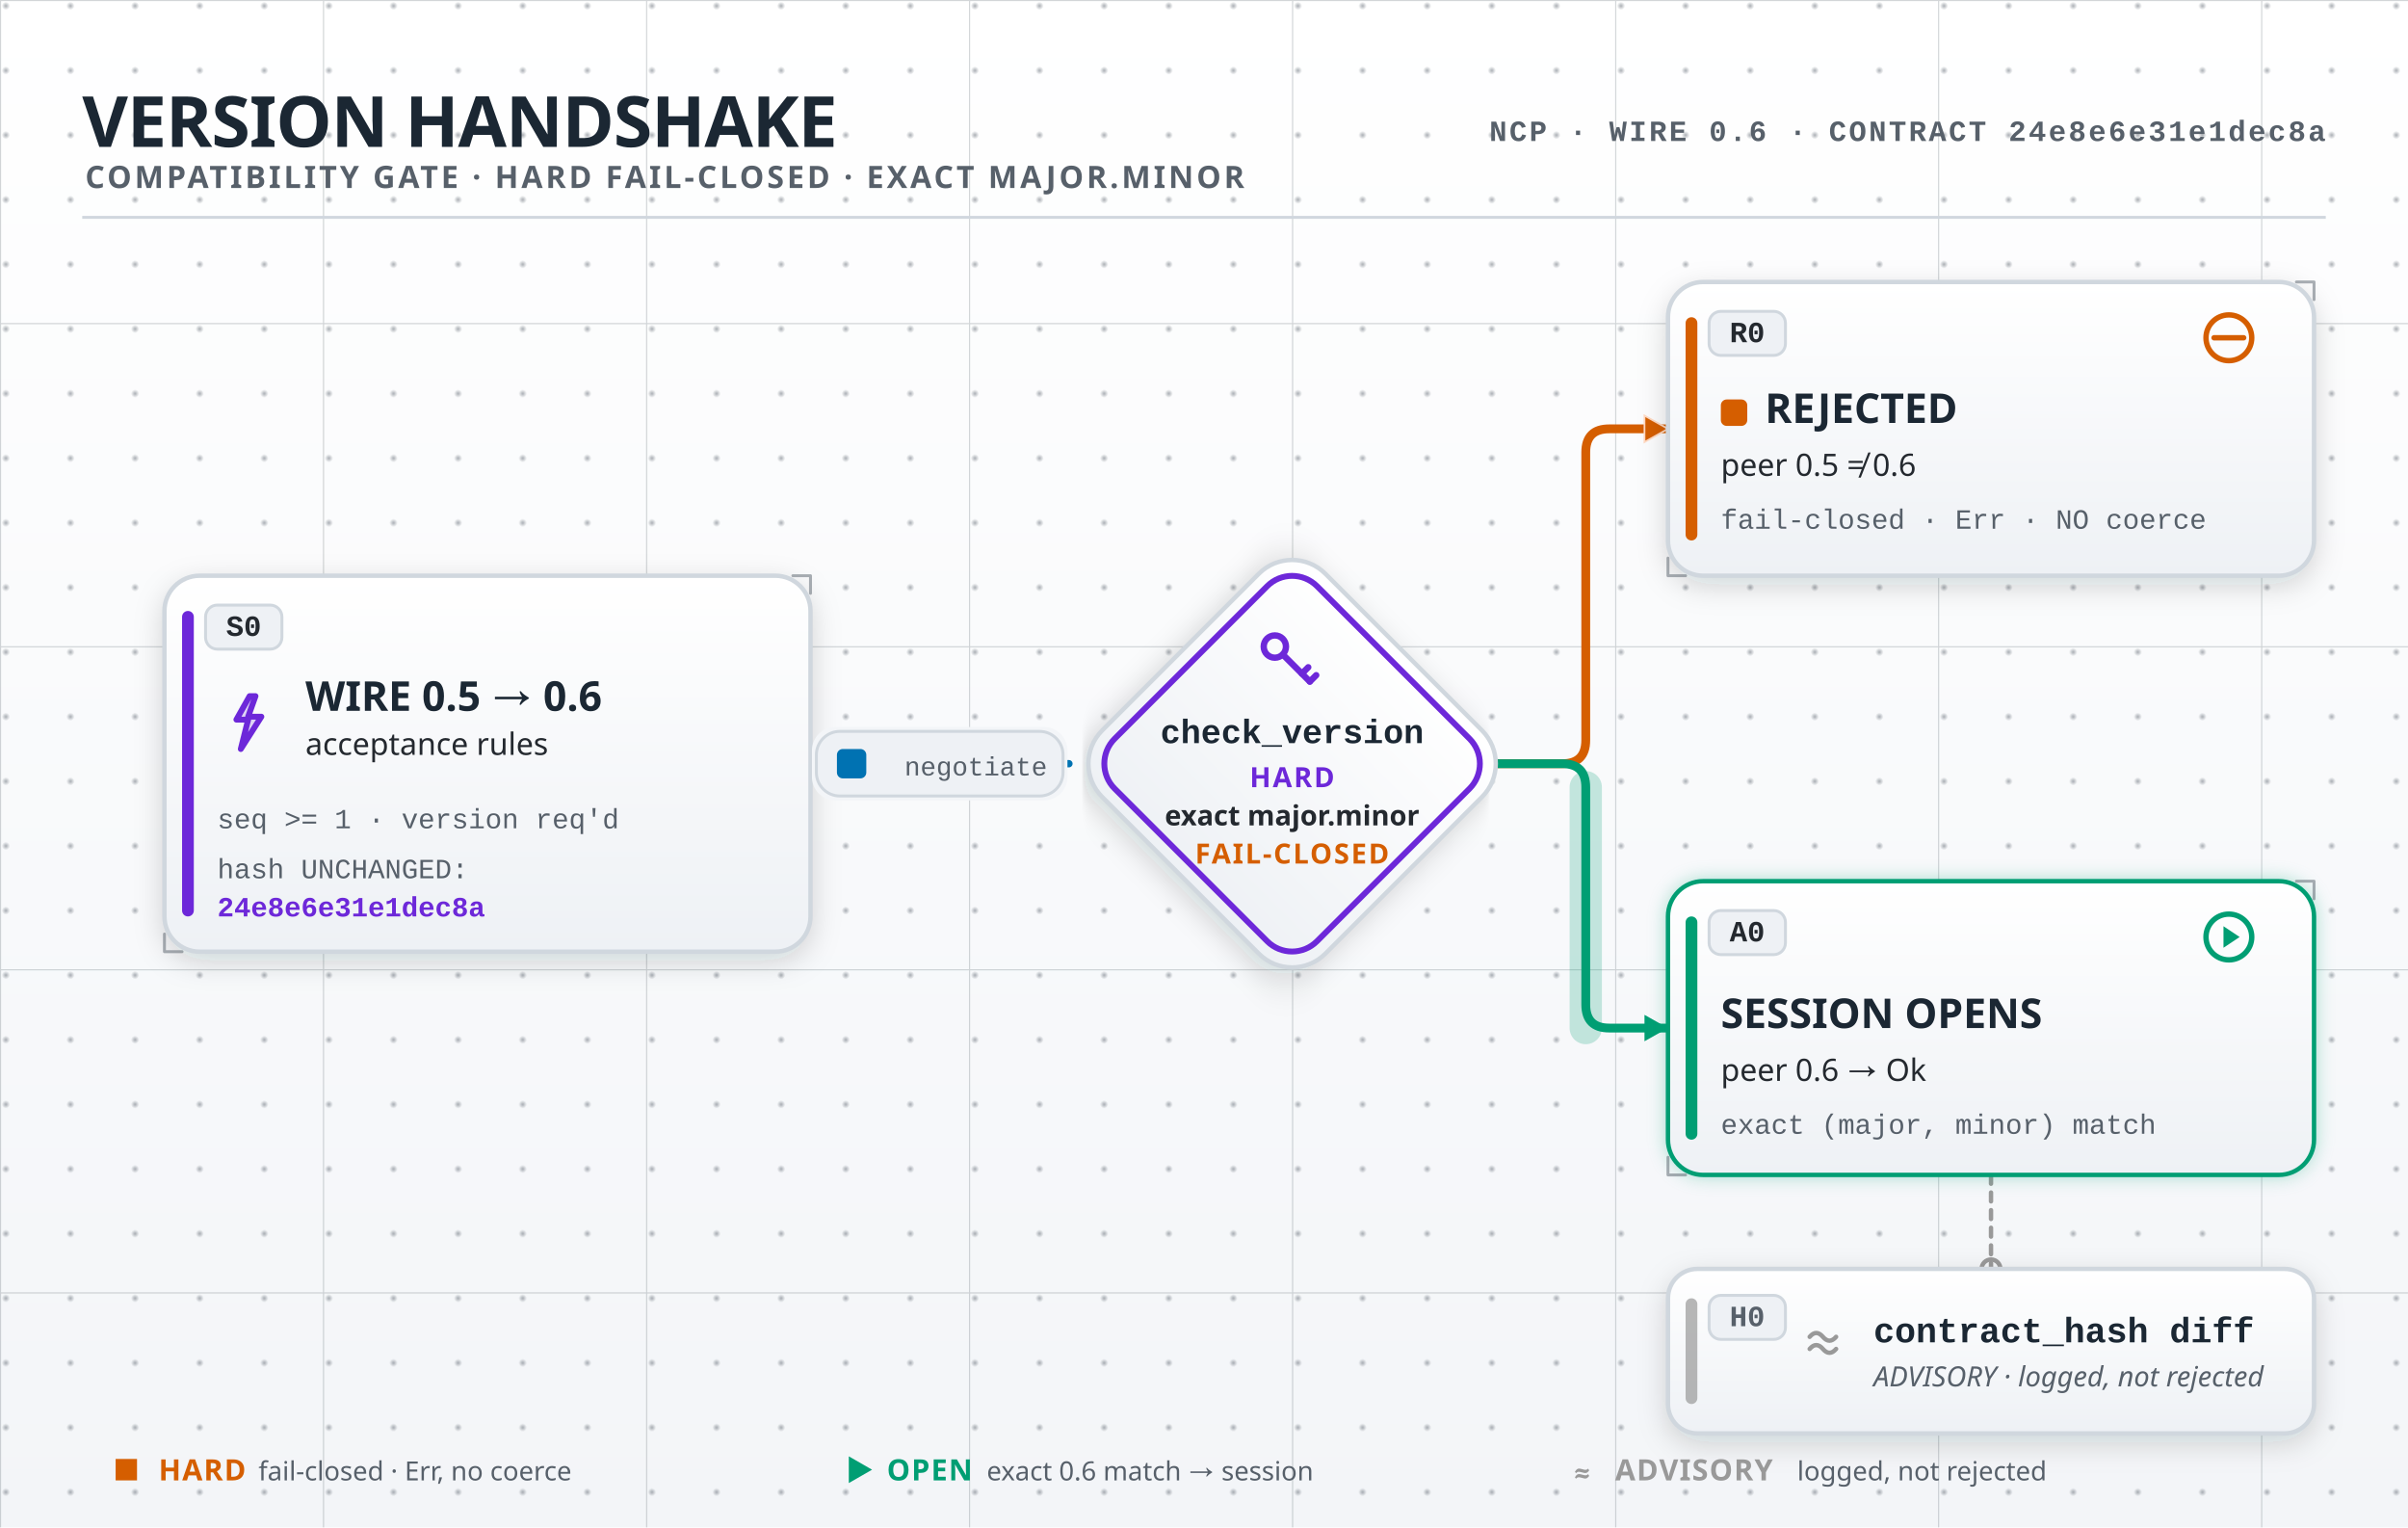
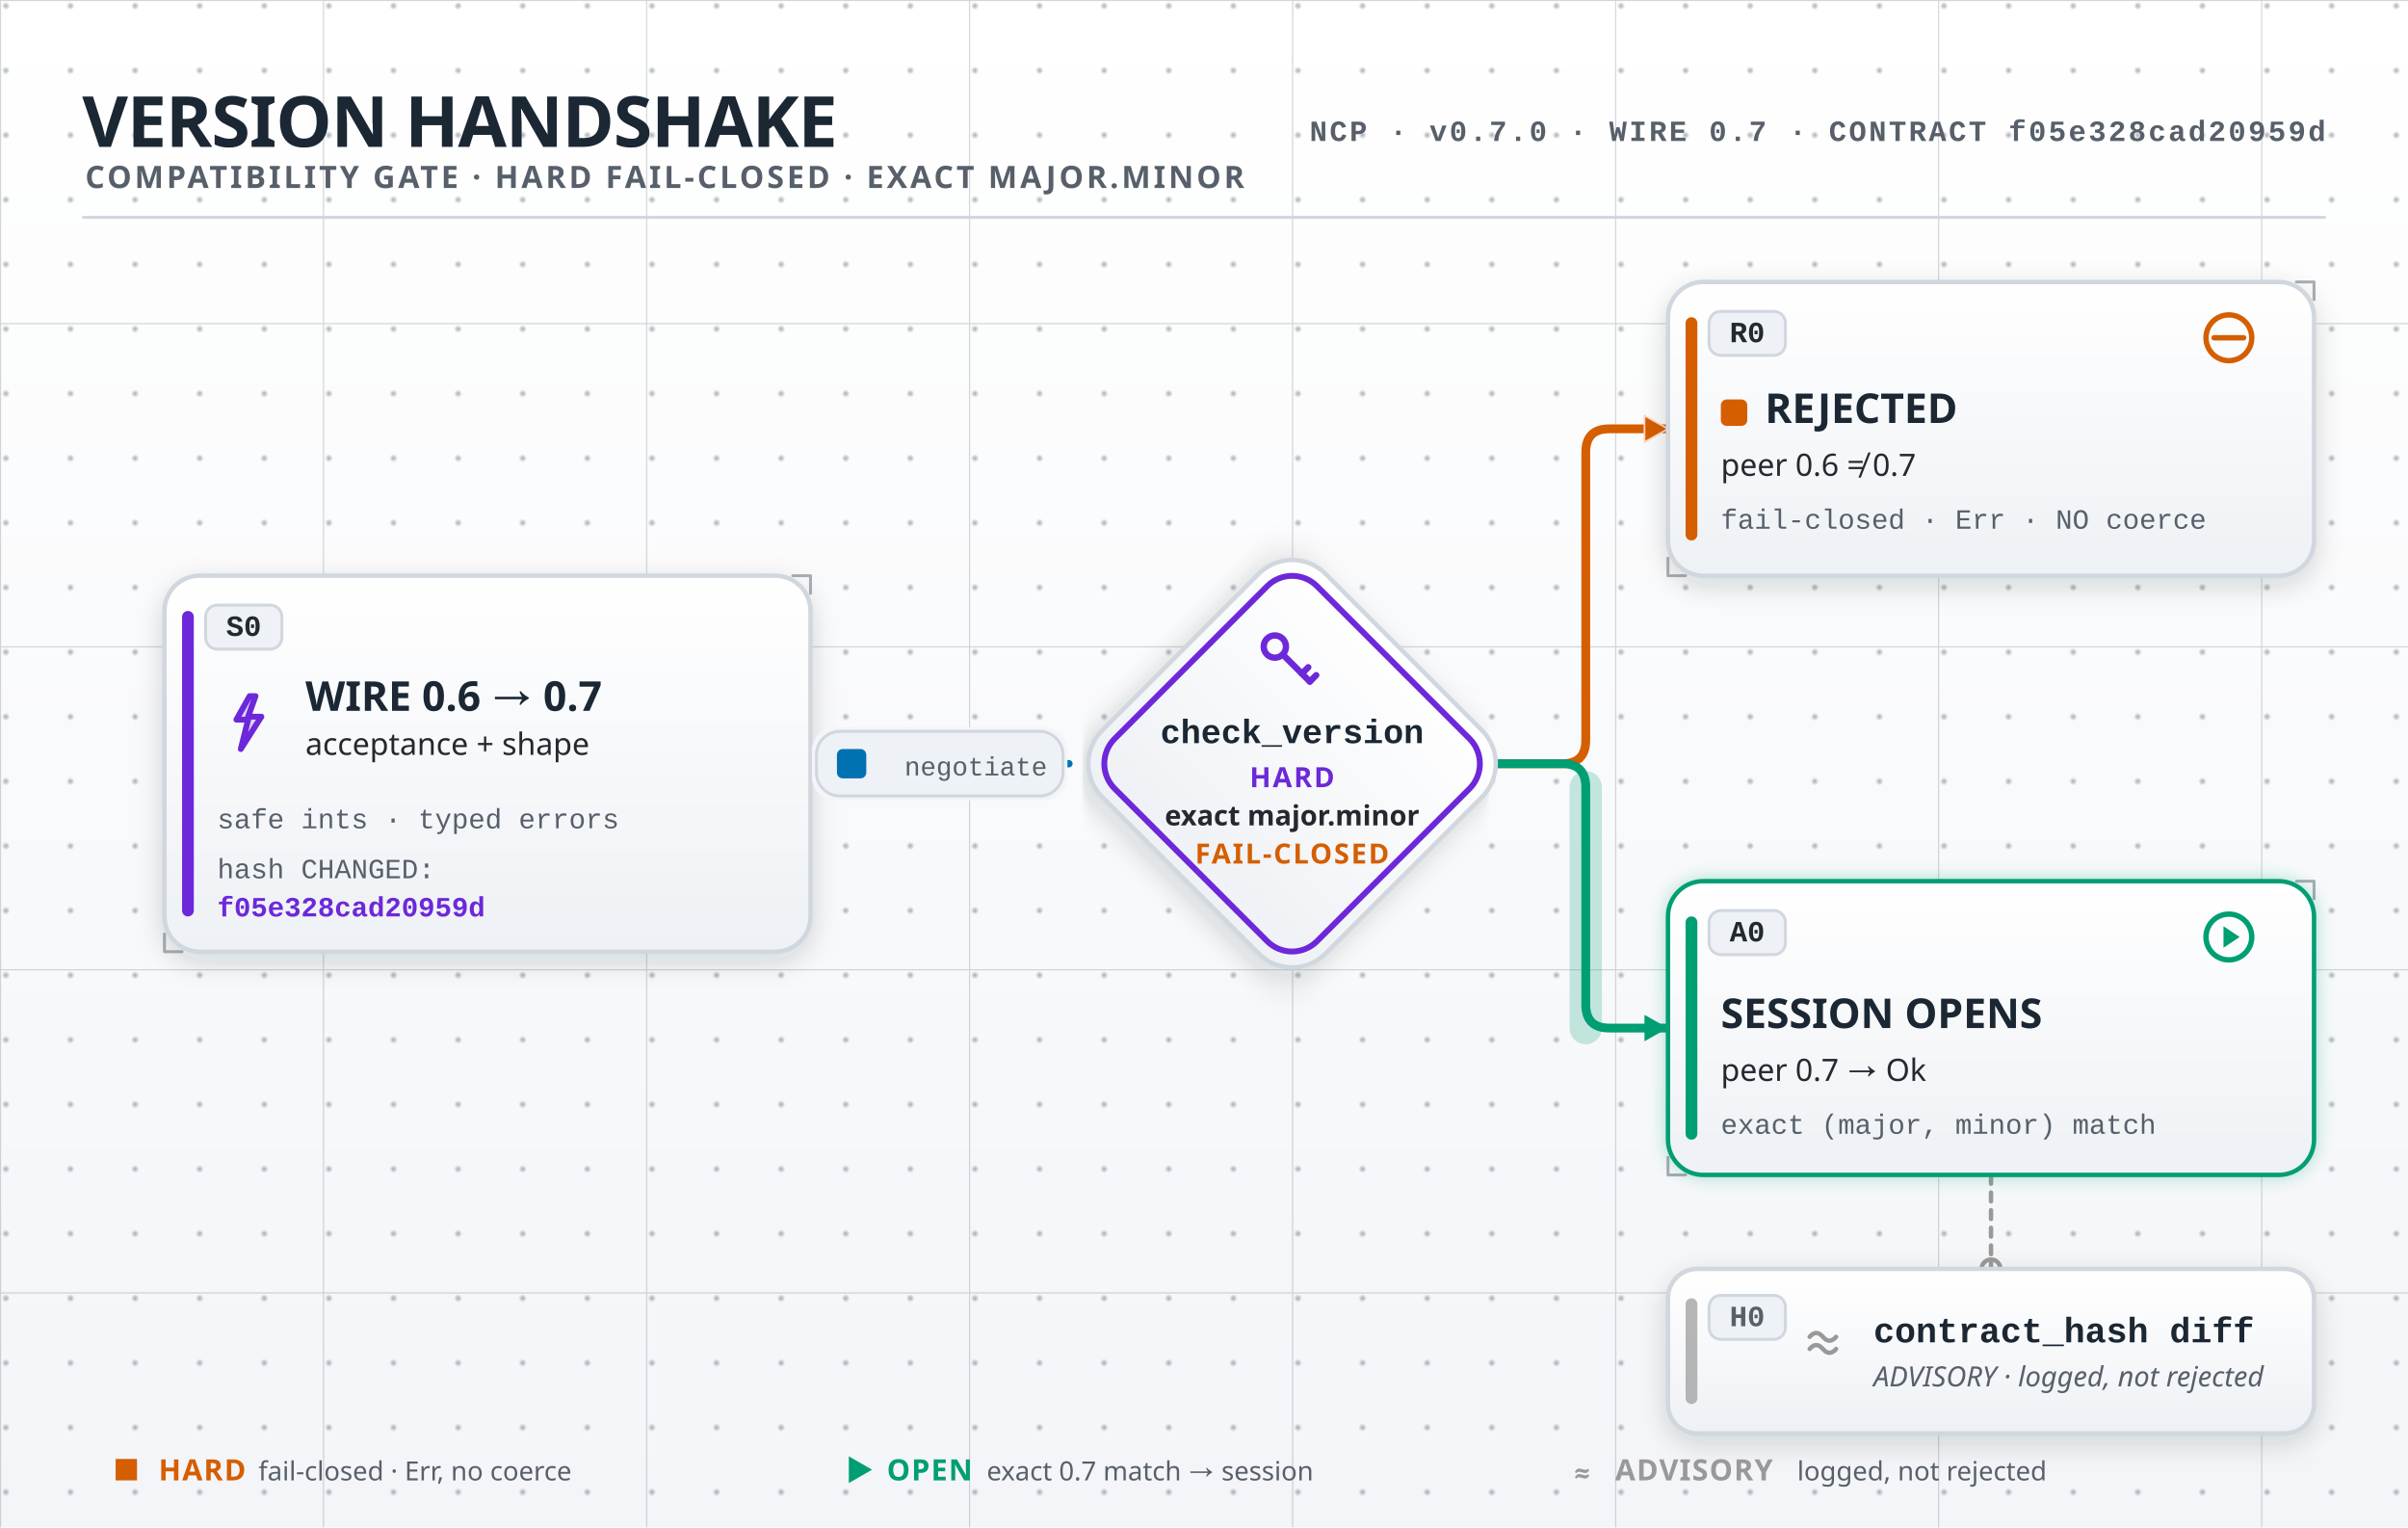
<svg xmlns="http://www.w3.org/2000/svg" width="820" height="520" viewBox="0 0 820 520" font-family="-apple-system, BlinkMacSystemFont, 'Segoe UI', 'Noto Sans', Helvetica, Arial, sans-serif" role="img">
  <defs>
    <linearGradient id="pageBg" x1="0" y1="0" x2="0" y2="1">
      <stop offset="0" stop-color="#ffffff" />
      <stop offset="1" stop-color="#f3f5f8" />
    </linearGradient>
    <linearGradient id="surface" x1="0" y1="0" x2="0" y2="1">
      <stop offset="0" stop-color="#ffffff" />
      <stop offset="1" stop-color="#eef1f5" />
    </linearGradient>
    <linearGradient id="busAction" x1="0" y1="0" x2="1" y2="0">
      <stop offset="0" stop-color="#D55E00" stop-opacity="1" />
      <stop offset="0.5" stop-color="#D55E00" stop-opacity="1" />
      <stop offset="1" stop-color="#b94f00" stop-opacity="1" />
    </linearGradient>
    <linearGradient id="contractHero" x1="0" y1="0" x2="1" y2="1">
      <stop offset="0" stop-color="#6D28D9" />
      <stop offset="1" stop-color="#5b21b6" />
    </linearGradient>
    <radialGradient id="gridDot" cx="0.5" cy="0.5" r="0.5">
      <stop offset="0" stop-color="#57606a" stop-opacity="0.5" />
      <stop offset="1" stop-color="#57606a" stop-opacity="0" />
    </radialGradient>
    <pattern id="grid" width="22" height="22" patternUnits="userSpaceOnUse">
      <circle cx="2" cy="2" r="1.4" fill="url(#gridDot)" />
    </pattern>
    <pattern id="gridMajor" width="110" height="110" patternUnits="userSpaceOnUse">
      <path d="M110 0H0V110" fill="none" stroke="#57606a" stroke-width="0.75" stroke-opacity="0.26" />
    </pattern>
    <filter id="soft" x="-40%" y="-40%" width="180%" height="180%" color-interpolation-filters="sRGB">
      <feDropShadow dx="0" dy="3" stdDeviation="5" flood-color="#1b2733" flood-opacity="0.18" />
    </filter>
    <filter id="halo" x="-60%" y="-60%" width="220%" height="220%" color-interpolation-filters="sRGB">
      <feGaussianBlur stdDeviation="3" />
    </filter>
    <filter id="glow" x="-90%" y="-90%" width="280%" height="280%" color-interpolation-filters="sRGB">
      <feGaussianBlur in="SourceAlpha" stdDeviation="3.4" result="b" />
      <feFlood flood-color="#D55E00" flood-opacity="0.4" />
      <feComposite in2="b" operator="in" result="g" />
      <feMerge>
        <feMergeNode in="g" />
        <feMergeNode in="SourceGraphic" />
      </feMerge>
    </filter>
    <marker id="arrowAction" markerUnits="userSpaceOnUse" markerWidth="12" markerHeight="12" refX="9" refY="5.5" orient="auto">
      <path d="M1,1 L9,5.5 L1,10 Z" fill="#D55E00" />
    </marker>
    <marker id="arrowControl" markerUnits="userSpaceOnUse" markerWidth="12" markerHeight="12" refX="9" refY="5.5" orient="auto">
      <path d="M1,1 L9,5.5 L1,10 Z" fill="#0072B2" />
    </marker>
    <marker id="replyControl" markerUnits="userSpaceOnUse" markerWidth="12" markerHeight="12" refX="9" refY="5.5" orient="auto">
      <path d="M2,1.5 L9,5.5 L2,9.5" fill="none" stroke="#0072B2" stroke-width="1.7" stroke-linecap="round" stroke-linejoin="round" />
    </marker>
    <marker id="arrowPercep" markerUnits="userSpaceOnUse" markerWidth="12" markerHeight="12" refX="9" refY="5.5" orient="auto">
      <path d="M1,1 L9,5.5 L1,10 Z" fill="#56B4E9" />
    </marker>
    <marker id="tapObserve" markerUnits="userSpaceOnUse" markerWidth="10" markerHeight="10" refX="5" refY="5" orient="auto">
      <circle cx="5" cy="5" r="3.2" fill="none" stroke="#999999" stroke-width="1.5" />
    </marker>
    <marker id="arrowContract" markerUnits="userSpaceOnUse" markerWidth="12" markerHeight="12" refX="9" refY="5.5" orient="auto">
      <path d="M1,1 L9,5.5 L1,10 Z" fill="#6D28D9" />
    </marker>
    <marker id="submoduleArrow" markerUnits="userSpaceOnUse" markerWidth="12" markerHeight="12" refX="9" refY="5.5" orient="auto">
      <path d="M2,1.5 L9,5.5 L2,9.5" fill="none" stroke="#999999" stroke-width="1.7" stroke-linecap="round" stroke-linejoin="round" />
    </marker>
    <marker id="arrowActive" markerUnits="userSpaceOnUse" markerWidth="12" markerHeight="12" refX="9" refY="5.5" orient="auto">
      <path d="M1,1 L9,5.5 L1,10 Z" fill="#009E73" />
    </marker>
    <marker id="arrowEstop" markerUnits="userSpaceOnUse" markerWidth="12" markerHeight="12" refX="9" refY="5.5" orient="auto">
      <path d="M1,1 L9,5.5 L1,10 Z" fill="#D55E00" stroke="#ffd9c2" stroke-width="0.6" />
    </marker>
    <marker id="arrowHold" markerUnits="userSpaceOnUse" markerWidth="12" markerHeight="12" refX="9" refY="5.5" orient="auto">
      <path d="M1,1 L9,5.5 L1,10 Z" fill="#E69F00" />
    </marker>
    <marker id="arrowMut" markerUnits="userSpaceOnUse" markerWidth="12" markerHeight="12" refX="9" refY="5.5" orient="auto">
      <path d="M1,1 L9,5.5 L1,10 Z" fill="#57606a" />
    </marker>
    <marker id="arrowConfig" markerUnits="userSpaceOnUse" markerWidth="12" markerHeight="12" refX="9" refY="5.5" orient="auto">
      <path d="M1,1 L9,5.5 L1,10 Z" fill="#CC79A7" />
    </marker>
    <filter id="glowContract" x="-90%" y="-90%" width="280%" height="280%" color-interpolation-filters="sRGB">
      <feGaussianBlur in="SourceAlpha" stdDeviation="3.4" result="b" />
      <feFlood flood-color="#6D28D9" flood-opacity="0.4" />
      <feComposite in2="b" operator="in" result="g" />
      <feMerge>
        <feMergeNode in="g" />
        <feMergeNode in="SourceGraphic" />
      </feMerge>
    </filter>
    <filter id="glowActive" x="-90%" y="-90%" width="280%" height="280%" color-interpolation-filters="sRGB">
      <feGaussianBlur in="SourceAlpha" stdDeviation="3.4" result="b" />
      <feFlood flood-color="#009E73" flood-opacity="0.4" />
      <feComposite in2="b" operator="in" result="g" />
      <feMerge>
        <feMergeNode in="g" />
        <feMergeNode in="SourceGraphic" />
      </feMerge>
    </filter>
  </defs>
  <rect x="0" y="0" width="820" height="520" rx="0" fill="url(#pageBg)" />
  <rect x="0" y="0" width="820" height="520" rx="0" fill="url(#gridMajor)" />
  <rect x="0" y="0" width="820" height="520" rx="0" fill="url(#grid)" />
  <text x="28" y="50" font-family="-apple-system, BlinkMacSystemFont, 'Segoe UI', 'Noto Sans', Helvetica, Arial, sans-serif" font-size="24" font-weight="800" font-style="normal" fill="#1b2733" text-anchor="start" letter-spacing="-0.3" text-rendering="geometricPrecision">VERSION HANDSHAKE</text>
  <text x="29" y="64" font-family="-apple-system, BlinkMacSystemFont, 'Segoe UI', 'Noto Sans', Helvetica, Arial, sans-serif" font-size="10.5" font-weight="600" font-style="normal" fill="#57606a" text-anchor="start" letter-spacing="1.0" text-rendering="geometricPrecision">COMPATIBILITY GATE  ·  HARD FAIL-CLOSED  ·  EXACT MAJOR.MINOR</text>
  <line x1="28" y1="74" x2="792" y2="74" stroke="#d0d7de" stroke-width="1" stroke-linecap="butt" />
-   <text x="792" y="48" font-family="ui-monospace, SFMono-Regular, 'SF Mono', Menlo, Consolas, 'Liberation Mono', monospace" font-size="10" font-weight="600" font-style="normal" fill="#57606a" text-anchor="end" letter-spacing="0.8" text-rendering="geometricPrecision">NCP · WIRE 0.6 · CONTRACT 24e8e6e31e1dec8a</text>
+   <text x="792" y="48" font-family="ui-monospace, SFMono-Regular, 'SF Mono', Menlo, Consolas, 'Liberation Mono', monospace" font-size="10" font-weight="600" font-style="normal" fill="#57606a" text-anchor="end" letter-spacing="0.8" text-rendering="geometricPrecision">NCP · v0.7.0 · WIRE 0.7 · CONTRACT f05e328cad20959d</text>
  <path d="M276,260 L364,260" fill="none" stroke="#0072B2" stroke-width="2.5" stroke-linecap="round" stroke-linejoin="round" marker-end="url(#arrowControl)" />
  <line x1="300" y1="256" x2="300" y2="264" stroke="#0072B2" stroke-width="1" stroke-linecap="round" stroke-opacity="0.7" />
  <line x1="324" y1="256" x2="324" y2="264" stroke="#0072B2" stroke-width="1" stroke-linecap="round" stroke-opacity="0.7" />
  <line x1="348" y1="256" x2="348" y2="264" stroke="#0072B2" stroke-width="1" stroke-linecap="round" stroke-opacity="0.7" />
  <path d="M508,260 L532,260 Q540,260 540,252 L540,154 Q540,146 548,146 L568,146" fill="none" stroke="#D55E00" stroke-width="3" stroke-linecap="round" stroke-linejoin="round" marker-end="url(#arrowEstop)" />
  <line x1="540" y1="268" x2="540" y2="350" stroke="#009E73" stroke-width="11" stroke-linecap="round" stroke-opacity="0.22" />
  <path d="M508,260 L532,260 Q540,260 540,268 L540,342 Q540,350 548,350 L568,350" fill="none" stroke="#009E73" stroke-width="3" stroke-linecap="round" stroke-linejoin="round" marker-end="url(#arrowActive)" />
  <path d="M678,400 L678,432" fill="none" stroke="#999999" stroke-width="1.5" stroke-linecap="round" stroke-linejoin="round" stroke-dasharray="3 3" marker-end="url(#tapObserve)" />
  <rect x="56" y="196" width="220" height="128" rx="12" fill="url(#surface)" filter="url(#soft)" />
  <rect x="56" y="196" width="220" height="128" rx="12" fill="none" stroke="#d0d7de" stroke-width="1.5" />
  <rect x="62" y="208" width="4" height="104" rx="2" fill="#6D28D9" />
  <path d="M270,196 L276,196 L276,202" fill="none" stroke="#57606a" stroke-width="1" stroke-linecap="round" stroke-linejoin="round" stroke-opacity="0.5" />
  <path d="M56,318 L56,324 L62,324" fill="none" stroke="#57606a" stroke-width="1" stroke-linecap="round" stroke-linejoin="round" stroke-opacity="0.5" />
  <rect x="70" y="206" width="26" height="15" rx="4" fill="#eef1f5" stroke="#d0d7de" stroke-width="1" />
  <text x="83" y="216.5" font-family="ui-monospace, SFMono-Regular, 'SF Mono', Menlo, Consolas, 'Liberation Mono', monospace" font-size="10" font-weight="700" font-style="normal" fill="#24292f" text-anchor="middle" text-rendering="geometricPrecision">S0</text>
  <g transform="translate(72,234) scale(1)" fill="none" stroke="#6D28D9" stroke-width="2" stroke-linecap="round" stroke-linejoin="round">
    <path d="M13 3 L8.5 11 H12.5 L10 21 L17 10 H12.5 L15 3 Z" fill="#6D28D9" fill-opacity="0.18" />
  </g>
-   <text x="104" y="242" font-family="-apple-system, BlinkMacSystemFont, 'Segoe UI', 'Noto Sans', Helvetica, Arial, sans-serif" font-size="14" font-weight="700" font-style="normal" fill="#1b2733" text-anchor="start" text-rendering="geometricPrecision">WIRE 0.5 → 0.6</text>
-   <text x="104" y="257" font-family="-apple-system, BlinkMacSystemFont, 'Segoe UI', 'Noto Sans', Helvetica, Arial, sans-serif" font-size="10.5" font-weight="500" font-style="normal" fill="#24292f" text-anchor="start" text-rendering="geometricPrecision">acceptance rules</text>
-   <text x="74" y="282" font-family="ui-monospace, SFMono-Regular, 'SF Mono', Menlo, Consolas, 'Liberation Mono', monospace" font-size="9.5" font-weight="500" font-style="normal" fill="#57606a" text-anchor="start" text-rendering="geometricPrecision">seq &gt;= 1 · version req'd</text>
-   <text x="74" y="299" font-family="ui-monospace, SFMono-Regular, 'SF Mono', Menlo, Consolas, 'Liberation Mono', monospace" font-size="9.5" font-weight="500" font-style="normal" fill="#57606a" text-anchor="start" text-rendering="geometricPrecision">hash UNCHANGED:</text>
-   <text x="74" y="312" font-family="ui-monospace, SFMono-Regular, 'SF Mono', Menlo, Consolas, 'Liberation Mono', monospace" font-size="9.5" font-weight="700" font-style="normal" fill="#6D28D9" text-anchor="start" text-rendering="geometricPrecision">24e8e6e31e1dec8a</text>
+   <text x="104" y="242" font-family="-apple-system, BlinkMacSystemFont, 'Segoe UI', 'Noto Sans', Helvetica, Arial, sans-serif" font-size="14" font-weight="700" font-style="normal" fill="#1b2733" text-anchor="start" text-rendering="geometricPrecision">WIRE 0.6 → 0.7</text>
+   <text x="104" y="257" font-family="-apple-system, BlinkMacSystemFont, 'Segoe UI', 'Noto Sans', Helvetica, Arial, sans-serif" font-size="10.5" font-weight="500" font-style="normal" fill="#24292f" text-anchor="start" text-rendering="geometricPrecision">acceptance + shape</text>
+   <text x="74" y="282" font-family="ui-monospace, SFMono-Regular, 'SF Mono', Menlo, Consolas, 'Liberation Mono', monospace" font-size="9.5" font-weight="500" font-style="normal" fill="#57606a" text-anchor="start" text-rendering="geometricPrecision">safe ints · typed errors</text>
+   <text x="74" y="299" font-family="ui-monospace, SFMono-Regular, 'SF Mono', Menlo, Consolas, 'Liberation Mono', monospace" font-size="9.5" font-weight="500" font-style="normal" fill="#57606a" text-anchor="start" text-rendering="geometricPrecision">hash CHANGED:</text>
+   <text x="74" y="312" font-family="ui-monospace, SFMono-Regular, 'SF Mono', Menlo, Consolas, 'Liberation Mono', monospace" font-size="9.5" font-weight="700" font-style="normal" fill="#6D28D9" text-anchor="start" text-rendering="geometricPrecision">f05e328cad20959d</text>
  <g transform="rotate(45 440 260)">
    <rect x="386.268" y="206.268" width="107.464" height="107.464" rx="16" fill="url(#surface)" filter="url(#soft)" />
    <rect x="386.268" y="206.268" width="107.464" height="107.464" rx="16" fill="none" stroke="#d0d7de" stroke-width="1.5" />
    <rect x="391.268" y="211.268" width="97.464" height="97.464" rx="12" fill="none" stroke="#6D28D9" stroke-width="2" fill-opacity="0.85" />
  </g>
  <g transform="translate(426,212) scale(1.0833)" fill="none" stroke="#6D28D9" stroke-width="2" stroke-linecap="round" stroke-linejoin="round">
    <circle cx="7.5" cy="7.5" r="3.5" />
    <path d="M10 10l8.5 8.5" />
    <path d="M16 16l2-2M18.5 18.5l2-2" />
  </g>
  <text x="440" y="253" font-family="ui-monospace, SFMono-Regular, 'SF Mono', Menlo, Consolas, 'Liberation Mono', monospace" font-size="11.5" font-weight="700" font-style="normal" fill="#1b2733" text-anchor="middle" text-rendering="geometricPrecision">check_version</text>
  <text x="440" y="268" font-family="-apple-system, BlinkMacSystemFont, 'Segoe UI', 'Noto Sans', Helvetica, Arial, sans-serif" font-size="9.5" font-weight="700" font-style="normal" fill="#6D28D9" text-anchor="middle" letter-spacing="0.6" text-rendering="geometricPrecision">HARD</text>
  <text x="440" y="281" font-family="-apple-system, BlinkMacSystemFont, 'Segoe UI', 'Noto Sans', Helvetica, Arial, sans-serif" font-size="9.5" font-weight="600" font-style="normal" fill="#24292f" text-anchor="middle" text-rendering="geometricPrecision">exact major.minor</text>
  <text x="440" y="294" font-family="-apple-system, BlinkMacSystemFont, 'Segoe UI', 'Noto Sans', Helvetica, Arial, sans-serif" font-size="9.5" font-weight="700" font-style="normal" fill="#D55E00" text-anchor="middle" letter-spacing="0.6" text-rendering="geometricPrecision">FAIL-CLOSED</text>
  <rect x="568" y="96" width="220" height="100" rx="12" fill="url(#surface)" filter="url(#soft)" />
  <rect x="568" y="96" width="220" height="100" rx="12" fill="none" stroke="#d0d7de" stroke-width="1.5" />
  <rect x="574" y="108" width="4" height="76" rx="2" fill="#D55E00" />
  <path d="M782,96 L788,96 L788,102" fill="none" stroke="#57606a" stroke-width="1" stroke-linecap="round" stroke-linejoin="round" stroke-opacity="0.5" />
  <path d="M568,190 L568,196 L574,196" fill="none" stroke="#57606a" stroke-width="1" stroke-linecap="round" stroke-linejoin="round" stroke-opacity="0.5" />
  <rect x="582" y="106" width="26" height="15" rx="4" fill="#eef1f5" stroke="#d0d7de" stroke-width="1" />
  <text x="595" y="116.5" font-family="ui-monospace, SFMono-Regular, 'SF Mono', Menlo, Consolas, 'Liberation Mono', monospace" font-size="10" font-weight="700" font-style="normal" fill="#24292f" text-anchor="middle" text-rendering="geometricPrecision">R0</text>
  <g transform="translate(748,104) scale(0.9167)" fill="none" stroke="#D55E00" stroke-width="2" stroke-linecap="round" stroke-linejoin="round">
    <circle cx="12" cy="12" r="8.5" />
    <path d="M6.5 12 H17.5" />
  </g>
  <rect x="586" y="136" width="9" height="9" rx="2" fill="#D55E00" />
  <text x="601" y="144" font-family="-apple-system, BlinkMacSystemFont, 'Segoe UI', 'Noto Sans', Helvetica, Arial, sans-serif" font-size="14" font-weight="700" font-style="normal" fill="#1b2733" text-anchor="start" text-rendering="geometricPrecision">REJECTED</text>
-   <text x="586" y="162" font-family="-apple-system, BlinkMacSystemFont, 'Segoe UI', 'Noto Sans', Helvetica, Arial, sans-serif" font-size="10.5" font-weight="500" font-style="normal" fill="#24292f" text-anchor="start" text-rendering="geometricPrecision">peer 0.5 ≠ 0.6</text>
+   <text x="586" y="162" font-family="-apple-system, BlinkMacSystemFont, 'Segoe UI', 'Noto Sans', Helvetica, Arial, sans-serif" font-size="10.5" font-weight="500" font-style="normal" fill="#24292f" text-anchor="start" text-rendering="geometricPrecision">peer 0.6 ≠ 0.7</text>
  <text x="586" y="180" font-family="ui-monospace, SFMono-Regular, 'SF Mono', Menlo, Consolas, 'Liberation Mono', monospace" font-size="9.5" font-weight="500" font-style="normal" fill="#57606a" text-anchor="start" text-rendering="geometricPrecision">fail-closed · Err · NO coerce</text>
  <rect x="568" y="300" width="220" height="100" rx="12" fill="url(#surface)" filter="url(#glowActive)" />
  <rect x="568" y="300" width="220" height="100" rx="12" fill="none" stroke="#009E73" stroke-width="1.5" />
  <rect x="574" y="312" width="4" height="76" rx="2" fill="#009E73" />
  <path d="M782,300 L788,300 L788,306" fill="none" stroke="#57606a" stroke-width="1" stroke-linecap="round" stroke-linejoin="round" stroke-opacity="0.5" />
  <path d="M568,394 L568,400 L574,400" fill="none" stroke="#57606a" stroke-width="1" stroke-linecap="round" stroke-linejoin="round" stroke-opacity="0.5" />
  <rect x="582" y="310" width="26" height="15" rx="4" fill="#eef1f5" stroke="#d0d7de" stroke-width="1" />
  <text x="595" y="320.5" font-family="ui-monospace, SFMono-Regular, 'SF Mono', Menlo, Consolas, 'Liberation Mono', monospace" font-size="10" font-weight="700" font-style="normal" fill="#24292f" text-anchor="middle" text-rendering="geometricPrecision">A0</text>
  <g transform="translate(748,308) scale(0.9167)" fill="none" stroke="#009E73" stroke-width="2" stroke-linecap="round" stroke-linejoin="round">
    <circle cx="12" cy="12" r="8.5" />
    <path d="M10 8 L16 12 L10 16 Z" fill="#009E73" stroke="none" />
  </g>
  <text x="586" y="350" font-family="-apple-system, BlinkMacSystemFont, 'Segoe UI', 'Noto Sans', Helvetica, Arial, sans-serif" font-size="14" font-weight="700" font-style="normal" fill="#1b2733" text-anchor="start" text-rendering="geometricPrecision">SESSION OPENS</text>
-   <text x="586" y="368" font-family="-apple-system, BlinkMacSystemFont, 'Segoe UI', 'Noto Sans', Helvetica, Arial, sans-serif" font-size="10.5" font-weight="500" font-style="normal" fill="#24292f" text-anchor="start" text-rendering="geometricPrecision">peer 0.6 → Ok</text>
+   <text x="586" y="368" font-family="-apple-system, BlinkMacSystemFont, 'Segoe UI', 'Noto Sans', Helvetica, Arial, sans-serif" font-size="10.5" font-weight="500" font-style="normal" fill="#24292f" text-anchor="start" text-rendering="geometricPrecision">peer 0.7 → Ok</text>
  <text x="586" y="386" font-family="ui-monospace, SFMono-Regular, 'SF Mono', Menlo, Consolas, 'Liberation Mono', monospace" font-size="9.5" font-weight="500" font-style="normal" fill="#57606a" text-anchor="start" text-rendering="geometricPrecision">exact (major, minor) match</text>
  <rect x="568" y="432" width="220" height="56" rx="10" fill="url(#surface)" filter="url(#soft)" />
  <rect x="568" y="432" width="220" height="56" rx="10" fill="none" stroke="#d0d7de" stroke-width="1.5" />
  <rect x="574" y="442" width="4" height="36" rx="2" fill="#999999" fill-opacity="0.7" />
  <rect x="582" y="441" width="26" height="15" rx="4" fill="#eef1f5" stroke="#d0d7de" stroke-width="1" />
  <text x="595" y="451.5" font-family="ui-monospace, SFMono-Regular, 'SF Mono', Menlo, Consolas, 'Liberation Mono', monospace" font-size="10" font-weight="700" font-style="normal" fill="#57606a" text-anchor="middle" text-rendering="geometricPrecision">H0</text>
  <g transform="translate(614,448) scale(0.75)" fill="none" stroke="#999999" stroke-width="2" stroke-linecap="round" stroke-linejoin="round">
    <path d="M3 9.5q3 -3.5 6 0t6 0" />
    <path d="M3 15q3 -3.5 6 0t6 0" />
  </g>
  <text x="638" y="457" font-family="ui-monospace, SFMono-Regular, 'SF Mono', Menlo, Consolas, 'Liberation Mono', monospace" font-size="12" font-weight="600" font-style="normal" fill="#1b2733" text-anchor="start" text-rendering="geometricPrecision">contract_hash diff</text>
  <text x="638" y="472" font-family="-apple-system, BlinkMacSystemFont, 'Segoe UI', 'Noto Sans', Helvetica, Arial, sans-serif" font-size="9.5" font-weight="500" font-style="italic" fill="#57606a" text-anchor="start" text-rendering="geometricPrecision">ADVISORY · logged, not rejected</text>
  <rect x="276.5" y="247.5" width="87" height="25" rx="8" fill="#f3f5f8" />
  <rect x="278.0" y="249.0" width="84" height="22" rx="8" fill="#eef1f5" stroke="#d0d7de" stroke-width="1" />
  <rect x="285.0" y="255.0" width="10" height="10" rx="2" fill="#0072B2" />
  <text x="300.0" y="264.0" font-family="-apple-system, BlinkMacSystemFont, 'Segoe UI', 'Noto Sans', Helvetica, Arial, sans-serif" font-size="9.5" font-weight="700" font-style="normal" fill="#0072B2" text-anchor="start" text-rendering="geometricPrecision" />
  <text x="308.0" y="264.0" font-family="ui-monospace, SFMono-Regular, 'SF Mono', Menlo, Consolas, 'Liberation Mono', monospace" font-size="9" font-weight="500" font-style="normal" fill="#57606a" text-anchor="start" text-rendering="geometricPrecision">negotiate</text>
  <text x="40" y="504" font-family="-apple-system, BlinkMacSystemFont, 'Segoe UI', 'Noto Sans', Helvetica, Arial, sans-serif" font-size="10" font-weight="700" font-style="normal" fill="#D55E00" text-anchor="start" text-rendering="geometricPrecision">■</text>
  <text x="54" y="504" font-family="-apple-system, BlinkMacSystemFont, 'Segoe UI', 'Noto Sans', Helvetica, Arial, sans-serif" font-size="10" font-weight="700" font-style="normal" fill="#D55E00" text-anchor="start" letter-spacing="0.4" text-rendering="geometricPrecision">HARD</text>
  <text x="88" y="504" font-family="-apple-system, BlinkMacSystemFont, 'Segoe UI', 'Noto Sans', Helvetica, Arial, sans-serif" font-size="9" font-weight="500" font-style="normal" fill="#57606a" text-anchor="start" text-rendering="geometricPrecision">fail-closed · Err, no coerce</text>
  <text x="288" y="504" font-family="-apple-system, BlinkMacSystemFont, 'Segoe UI', 'Noto Sans', Helvetica, Arial, sans-serif" font-size="10" font-weight="700" font-style="normal" fill="#009E73" text-anchor="start" text-rendering="geometricPrecision">▶</text>
  <text x="302" y="504" font-family="-apple-system, BlinkMacSystemFont, 'Segoe UI', 'Noto Sans', Helvetica, Arial, sans-serif" font-size="10" font-weight="700" font-style="normal" fill="#009E73" text-anchor="start" letter-spacing="0.4" text-rendering="geometricPrecision">OPEN</text>
-   <text x="336" y="504" font-family="-apple-system, BlinkMacSystemFont, 'Segoe UI', 'Noto Sans', Helvetica, Arial, sans-serif" font-size="9" font-weight="500" font-style="normal" fill="#57606a" text-anchor="start" text-rendering="geometricPrecision">exact 0.6 match → session</text>
+   <text x="336" y="504" font-family="-apple-system, BlinkMacSystemFont, 'Segoe UI', 'Noto Sans', Helvetica, Arial, sans-serif" font-size="9" font-weight="500" font-style="normal" fill="#57606a" text-anchor="start" text-rendering="geometricPrecision">exact 0.7 match → session</text>
  <text x="536" y="504" font-family="-apple-system, BlinkMacSystemFont, 'Segoe UI', 'Noto Sans', Helvetica, Arial, sans-serif" font-size="10" font-weight="700" font-style="normal" fill="#999999" text-anchor="start" text-rendering="geometricPrecision">≈</text>
  <text x="550" y="504" font-family="-apple-system, BlinkMacSystemFont, 'Segoe UI', 'Noto Sans', Helvetica, Arial, sans-serif" font-size="10" font-weight="700" font-style="normal" fill="#999999" text-anchor="start" letter-spacing="0.4" text-rendering="geometricPrecision">ADVISORY</text>
  <text x="612" y="504" font-family="-apple-system, BlinkMacSystemFont, 'Segoe UI', 'Noto Sans', Helvetica, Arial, sans-serif" font-size="9" font-weight="500" font-style="normal" fill="#57606a" text-anchor="start" text-rendering="geometricPrecision">logged, not rejected</text>
</svg>
